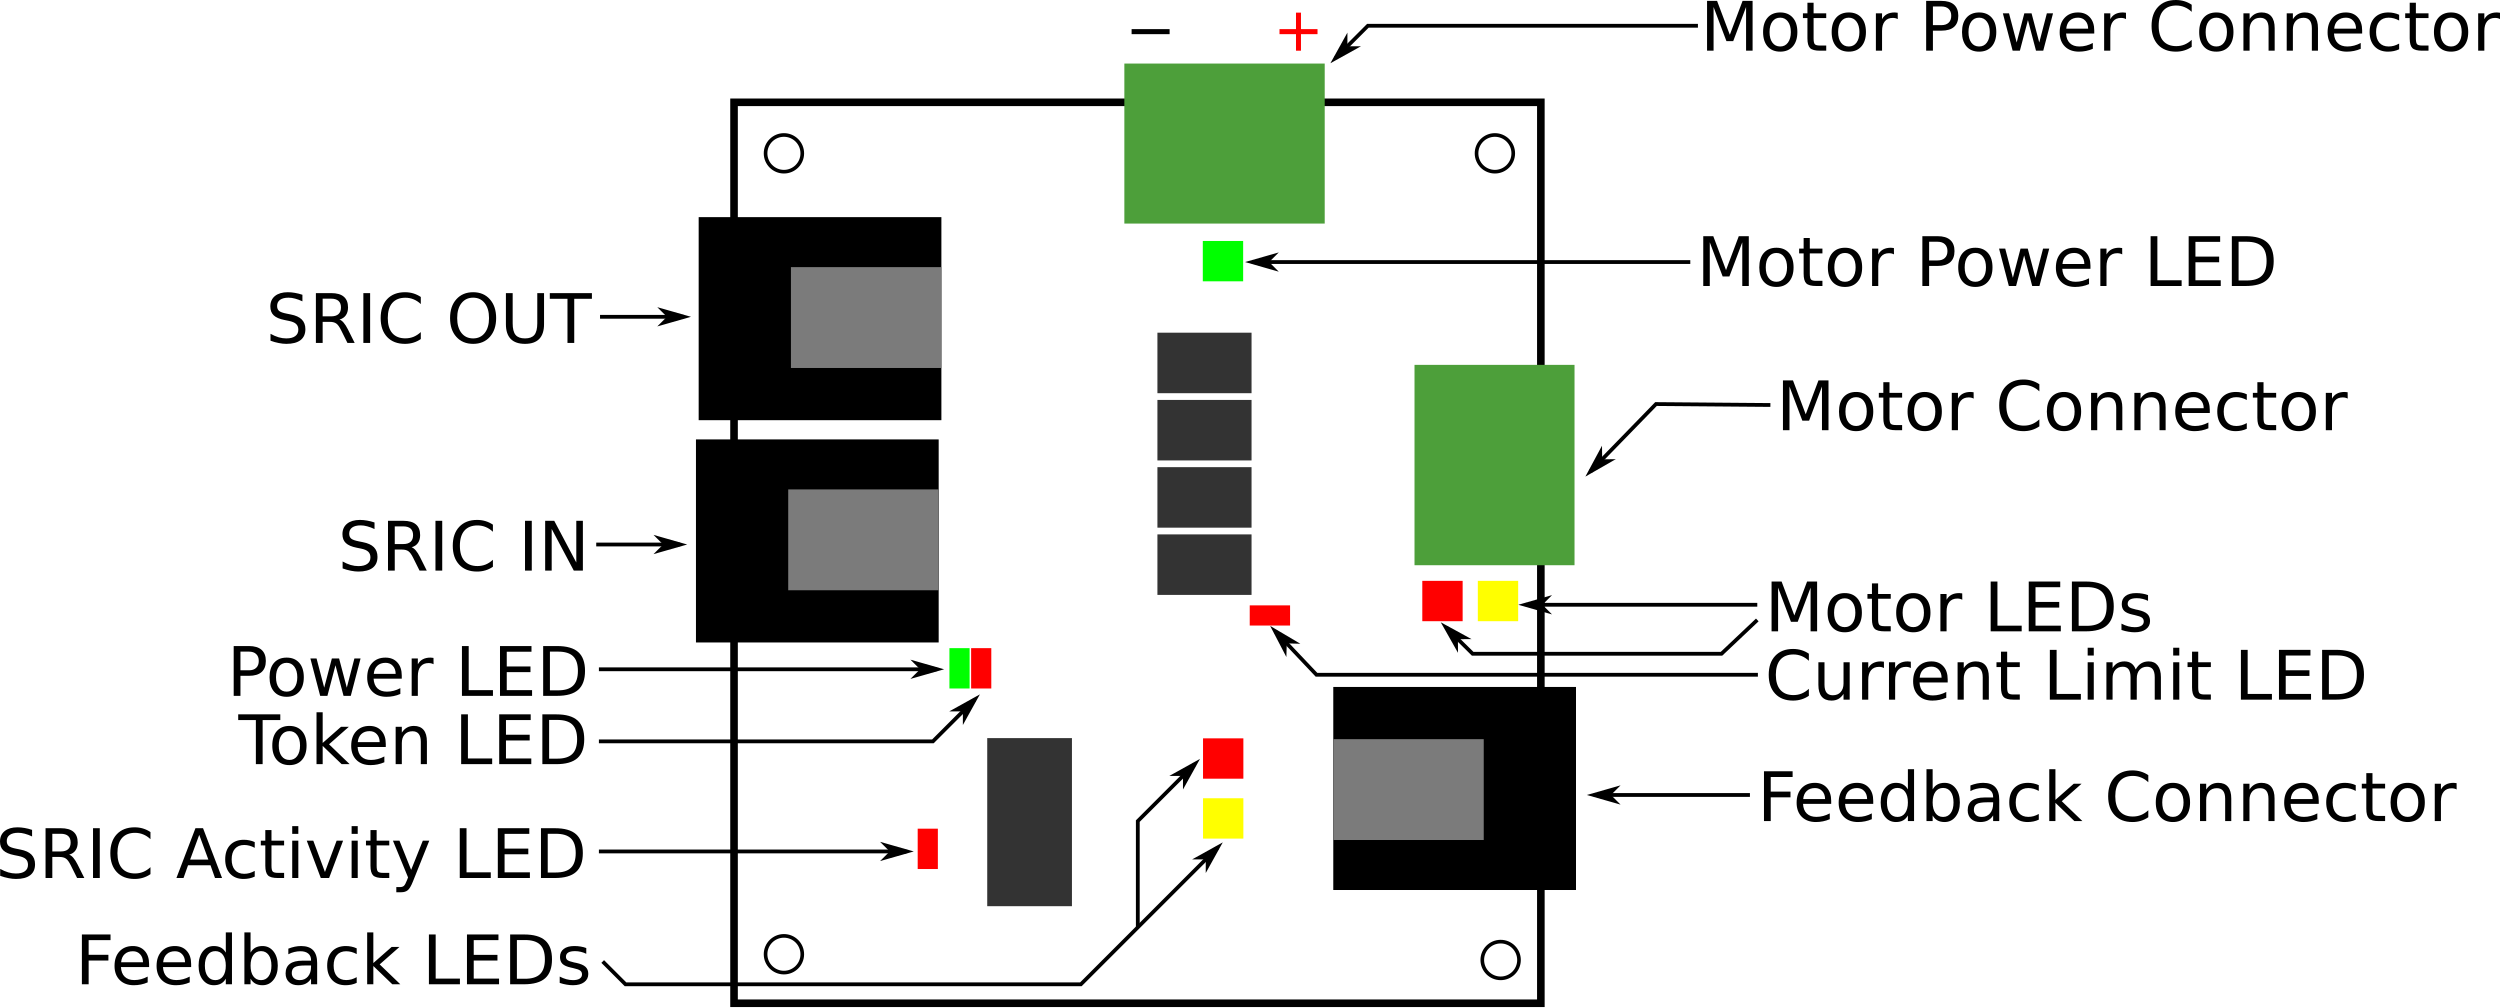
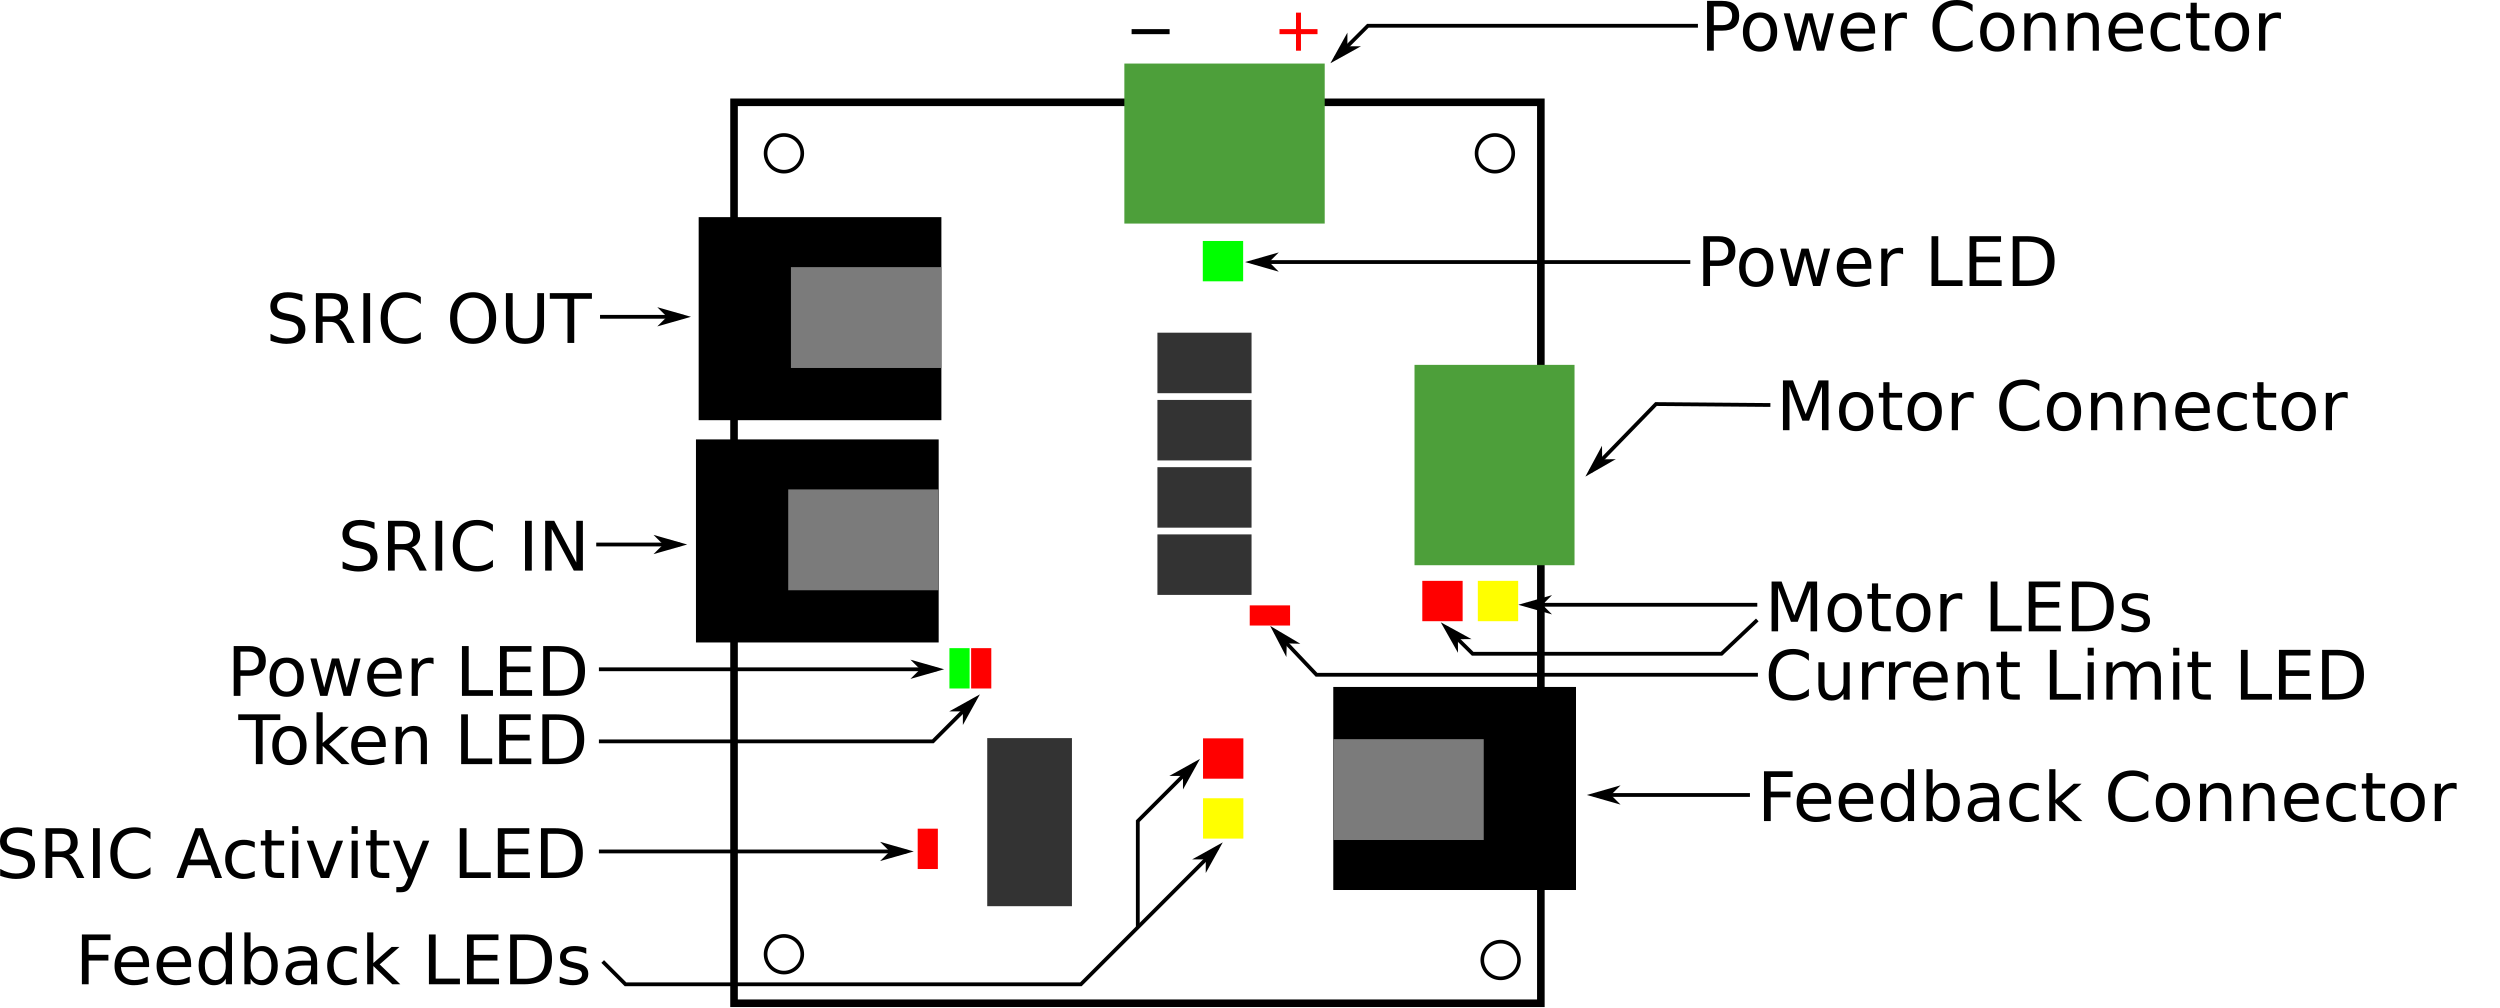
<svg xmlns="http://www.w3.org/2000/svg" width="658.756" height="265.359" id="svg2" version="1.1">
  <defs id="defs4">
    <marker orient="auto" refY="0" refX="0" id="Arrow1Mstart" style="overflow:visible">
      <path id="path4094" d="M 0,0 5,-5 -12.5,0 5,5 0,0 z" style="fill-rule:evenodd;stroke:#000000;stroke-width:1pt;marker-start:none" transform="matrix(0.4,0,0,0.4,4,0)" />
    </marker>
    <marker orient="auto" refY="0" refX="0" id="Arrow2Lstart" style="overflow:visible">
      <path id="path4106" style="font-size:12px;fill-rule:evenodd;stroke-width:0.625;stroke-linejoin:round" d="M 8.719,4.034 -2.207,0.016 8.719,-4.002 c -1.745,2.372 -1.735,5.617 -6e-7,8.035 z" transform="matrix(1.1,0,0,1.1,1.1,0)" />
    </marker>
    <marker orient="auto" refY="0" refX="0" id="Arrow1Sstart" style="overflow:visible">
      <path id="path3745" d="M 0,0 5,-5 -12.5,0 5,5 0,0 z" style="fill-rule:evenodd;stroke:#000000;stroke-width:1pt;marker-start:none" transform="matrix(0.2,0,0,0.2,1.2,0)" />
    </marker>
    <marker orient="auto" refY="0" refX="0" id="Arrow2Mstart" style="overflow:visible">
      <path id="path3757" style="font-size:12px;fill-rule:evenodd;stroke-width:0.625;stroke-linejoin:round" d="M 8.719,4.034 -2.207,0.016 8.719,-4.002 c -1.745,2.372 -1.735,5.617 -6e-7,8.035 z" transform="scale(0.6,0.6)" />
    </marker>
    <marker orient="auto" refY="0" refX="0" id="Arrow1Lstart" style="overflow:visible">
      <path id="path3733" d="M 0,0 5,-5 -12.5,0 5,5 0,0 z" style="fill-rule:evenodd;stroke:#000000;stroke-width:1pt;marker-start:none" transform="matrix(0.8,0,0,0.8,10,0)" />
    </marker>
  </defs>
  <g id="layer1" transform="translate(-113.8906,-57.88295)">
    <g id="g3665" transform="translate(277.3104,12.47933)">
      <rect transform="translate(0,2.5390623e-6)" y="72.362" x="30" height="237.402" width="212.598" id="rect2855" style="fill:none;stroke:#000000;stroke-width:1.998;stroke-miterlimit:4;stroke-opacity:1;stroke-dasharray:none;stroke-dashoffset:0" />
      <rect y="62.15" x="132.85" height="42.165" width="52.795" id="rect3631" style="fill:#4d9f3a;fill-opacity:1;stroke:none" />
      <g transform="matrix(0,1,-1,0,354.2205,-133.5827)" id="g3640">
        <a id="a3637">
          <rect transform="translate(0,2.5390623e-6)" y="102.362" x="360" height="63.957" width="53.504" id="rect2857" style="fill:#000000;fill-opacity:1;stroke:none" />
        </a>
        <rect style="fill:#7b7b7b;fill-opacity:1;stroke:none" id="rect3633" width="26.575" height="39.614" x="373.756" y="126.673" />
      </g>
      <rect transform="matrix(0,1,-1,0,0,0)" style="fill:#4d9f3a;fill-opacity:1;stroke:none" id="rect3635" width="52.795" height="42.165" x="141.546" y="-251.472" />
      <g id="g3645" transform="matrix(0,-1,1,0,-81.68029,516.1233)">
        <a id="a3647">
          <rect style="fill:#000000;fill-opacity:1;stroke:none" id="rect3649" width="53.504" height="63.957" x="360" y="102.362" transform="translate(0,2.5390623e-6)" />
        </a>
        <rect y="126.673" x="373.756" height="39.614" width="26.575" id="rect3651" style="fill:#7b7b7b;fill-opacity:1;stroke:none" />
      </g>
      <g transform="matrix(0,-1,1,0,-82.39458,574.6947)" id="g3653">
        <a id="a3655">
          <rect transform="translate(0,2.5390623e-6)" y="102.362" x="360" height="63.957" width="53.504" id="rect3657" style="fill:#000000;fill-opacity:1;stroke:none" />
        </a>
        <rect style="fill:#7b7b7b;fill-opacity:1;stroke:none" id="rect3659" width="26.575" height="39.614" x="373.756" y="126.673" />
      </g>
    </g>
    <rect style="fill:#00ff00;fill-opacity:1;stroke:none" id="rect3682" width="10.63" height="10.63" x="430.833" y="121.379" />
    <rect style="fill:#00ff00;fill-opacity:1;stroke:none" id="rect3684" width="5.315" height="10.63" x="364.068" y="228.672" />
    <rect style="fill:#ff0000;fill-opacity:1;stroke:none" id="rect3686" width="5.315" height="10.63" x="369.785" y="228.672" />
    <rect y="210.94" x="488.67" height="10.63" width="10.63" id="rect3692" style="fill:#ff0000;fill-opacity:1;stroke:none" />
    <rect style="fill:#ffff00;fill-opacity:1;stroke:none" id="rect3694" width="10.63" height="10.63" x="503.3" y="210.94" />
    <rect style="fill:#ff0000;fill-opacity:1;stroke:none" id="rect3696" width="10.63" height="10.63" x="430.891" y="252.44" />
    <rect y="268.226" x="430.891" height="10.63" width="10.63" id="rect3698" style="fill:#ffff00;fill-opacity:1;stroke:none" />
    <rect style="fill:#333333;fill-opacity:1;stroke:none" id="rect3702" width="24.803" height="15.945" x="418.873" y="180.98" />
    <rect y="145.547" x="418.873" height="15.945" width="24.803" id="rect3704" style="fill:#333333;fill-opacity:1;stroke:none" />
    <rect style="fill:#333333;fill-opacity:1;stroke:none" id="rect3706" width="24.803" height="15.945" x="418.873" y="163.264" />
    <rect y="198.697" x="418.873" height="15.945" width="24.803" id="rect3708" style="fill:#333333;fill-opacity:1;stroke:none" />
    <rect y="-453.828" x="217.4" height="10.63" width="5.315" id="rect3712" style="fill:#ff0000;fill-opacity:1;stroke:none" transform="matrix(0,1,-1,0,0,0)" />
    <path style="fill:none;stroke:#000000;stroke-opacity:1" id="path3714" d="m 165.16,89.182 c 0,2.789 -2.261,5.051 -5.051,5.051 -2.789,0 -5.051,-2.261 -5.051,-5.051 0,-2.789 2.261,-5.051 5.051,-5.051 2.789,0 5.051,2.261 5.051,5.051 z" transform="matrix(0.957519,0,0,0.957519,167.1495,12.89283)" />
    <path transform="matrix(0.957519,0,0,0.957519,354.4921,12.89283)" d="m 165.16,89.182 c 0,2.789 -2.261,5.051 -5.051,5.051 -2.789,0 -5.051,-2.261 -5.051,-5.051 0,-2.789 2.261,-5.051 5.051,-5.051 2.789,0 5.051,2.261 5.051,5.051 z" id="path3716" style="fill:none;stroke:#000000;stroke-opacity:1" />
    <path style="fill:none;stroke:#000000;stroke-opacity:1" id="path3718" d="m 165.16,89.182 c 0,2.789 -2.261,5.051 -5.051,5.051 -2.789,0 -5.051,-2.261 -5.051,-5.051 0,-2.789 2.261,-5.051 5.051,-5.051 2.789,0 5.051,2.261 5.051,5.051 z" transform="matrix(0.957519,0,0,0.957519,356.0074,225.4487)" />
    <path transform="matrix(0.957519,0,0,0.957519,167.1495,223.9335)" d="m 165.16,89.182 c 0,2.789 -2.261,5.051 -5.051,5.051 -2.789,0 -5.051,-2.261 -5.051,-5.051 0,-2.789 2.261,-5.051 5.051,-5.051 2.789,0 5.051,2.261 5.051,5.051 z" id="path3722" style="fill:none;stroke:#000000;stroke-opacity:1" />
    <path style="fill:none;stroke:#000000;stroke-width:1px;stroke-linecap:butt;stroke-linejoin:miter;stroke-opacity:1;marker-start:url(#Arrow1Mstart)" d="m 515.938,217.242 61,0" id="path4752" />
    <path style="fill:none;stroke:#000000;stroke-width:1px;stroke-linecap:butt;stroke-linejoin:miter;stroke-opacity:1;marker-start:url(#Arrow1Mstart)" d="m 494.938,223.242 7.009,6.915 65.554,0 9.438,-8.915" id="path5508" />
    <path style="fill:none;stroke:#000000;stroke-width:1px;stroke-linecap:butt;stroke-linejoin:miter;stroke-opacity:1;marker-start:url(#Arrow1Mstart)" d="m 449.938,224.242 10.848,11.441 116.315,0" id="path5892" />
    <path style="fill:none;stroke:#000000;stroke-width:1px;stroke-linecap:butt;stroke-linejoin:miter;stroke-opacity:1;marker-start:url(#Arrow1Mstart)" d="m 443.938,126.934 115.348,0" id="path6088" />
    <path style="fill:none;stroke:#000000;stroke-width:1px;stroke-linecap:butt;stroke-linejoin:miter;stroke-opacity:1;marker-start:url(#Arrow1Mstart)" d="m 360.704,234.242 -89,0" id="path6280" />
    <path style="fill:none;stroke:#000000;stroke-width:1px;stroke-linecap:butt;stroke-linejoin:miter;stroke-opacity:1;marker-start:url(#Arrow1Mstart)" d="m 370.704,242.242 -11,11 -88,0" id="path6472" />
    <text xml:space="preserve" style="font-size:18px;font-style:normal;font-variant:normal;font-weight:normal;font-stretch:normal;text-align:start;line-height:125%;writing-mode:lr-tb;text-anchor:start;fill:#000000;fill-opacity:1;stroke:none;font-family:DejaVu Sans;-inkscape-font-specification:DejaVu Sans" x="578.938" y="224.242" id="text6664">
      <tspan id="tspan6666" x="578.938" y="224.242" style="font-size:18px;font-style:normal;font-variant:normal;font-weight:normal;font-stretch:normal;text-align:start;line-height:125%;writing-mode:lr-tb;text-anchor:start;font-family:DejaVu Sans;-inkscape-font-specification:DejaVu Sans">Motor LEDs</tspan>
    </text>
    <text xml:space="preserve" style="font-size:18px;font-style:normal;font-variant:normal;font-weight:normal;font-stretch:normal;text-align:start;line-height:125%;writing-mode:lr-tb;text-anchor:start;fill:#000000;fill-opacity:1;stroke:none;font-family:DejaVu Sans;-inkscape-font-specification:DejaVu Sans" x="578.938" y="242.242" id="text6680">
      <tspan x="578.938" y="242.242" style="font-size:18px;font-style:normal;font-variant:normal;font-weight:normal;font-stretch:normal;text-align:start;line-height:125%;writing-mode:lr-tb;text-anchor:start;font-family:DejaVu Sans;-inkscape-font-specification:DejaVu Sans" id="tspan6684">Current Limit LED</tspan>
    </text>
    <text xml:space="preserve" style="font-size:18px;font-style:normal;font-variant:normal;font-weight:normal;font-stretch:normal;text-align:start;line-height:125%;writing-mode:lr-tb;text-anchor:start;fill:#000000;fill-opacity:1;stroke:none;font-family:DejaVu Sans;-inkscape-font-specification:DejaVu Sans" x="560.938" y="133.242" id="text6686">
-       <tspan x="560.938" y="133.242" style="font-size:18px;font-style:normal;font-variant:normal;font-weight:normal;font-stretch:normal;text-align:start;line-height:125%;writing-mode:lr-tb;text-anchor:start;font-family:DejaVu Sans;-inkscape-font-specification:DejaVu Sans" id="tspan7090">Motor Power LED</tspan>
+       <tspan x="560.938" y="133.242" style="font-size:18px;font-style:normal;font-variant:normal;font-weight:normal;font-stretch:normal;text-align:start;line-height:125%;writing-mode:lr-tb;text-anchor:start;font-family:DejaVu Sans;-inkscape-font-specification:DejaVu Sans" id="tspan7090">Power LED</tspan>
    </text>
    <text xml:space="preserve" style="font-size:18px;font-style:normal;font-variant:normal;font-weight:normal;font-stretch:normal;text-align:start;line-height:125%;writing-mode:lr-tb;text-anchor:start;fill:#000000;fill-opacity:1;stroke:none;font-family:DejaVu Sans;-inkscape-font-specification:DejaVu Sans" x="173.704" y="241.242" id="text6690">
      <tspan id="tspan6692" x="173.704" y="241.242" style="font-size:18px;font-style:normal;font-variant:normal;font-weight:normal;font-stretch:normal;text-align:start;line-height:125%;writing-mode:lr-tb;text-anchor:start;font-family:DejaVu Sans;-inkscape-font-specification:DejaVu Sans">Power LED</tspan>
    </text>
    <text xml:space="preserve" style="font-size:18px;font-style:normal;font-variant:normal;font-weight:normal;font-stretch:normal;text-align:start;line-height:125%;writing-mode:lr-tb;text-anchor:start;fill:#000000;fill-opacity:1;stroke:none;font-family:DejaVu Sans;-inkscape-font-specification:DejaVu Sans" x="176.704" y="259.242" id="text6694">
      <tspan id="tspan6696" x="176.704" y="259.242" style="font-size:18px;font-style:normal;font-variant:normal;font-weight:normal;font-stretch:normal;text-align:start;line-height:125%;writing-mode:lr-tb;text-anchor:start;font-family:DejaVu Sans;-inkscape-font-specification:DejaVu Sans">Token LED</tspan>
    </text>
    <path style="fill:none;stroke:#000000;stroke-width:1px;stroke-linecap:butt;stroke-linejoin:miter;stroke-opacity:1;marker-start:url(#Arrow1Mstart)" d="m 533.016,182.056 17.235,-17.706 30.141,0.25" id="path6698" />
    <text xml:space="preserve" style="font-size:18px;font-style:normal;font-variant:normal;font-weight:normal;font-stretch:normal;text-align:start;line-height:125%;writing-mode:lr-tb;text-anchor:start;fill:#000000;fill-opacity:1;stroke:none;font-family:DejaVu Sans;-inkscape-font-specification:DejaVu Sans" x="581.938" y="171.242" id="text6890">
      <tspan x="581.938" y="171.242" style="font-size:18px;font-style:normal;font-variant:normal;font-weight:normal;font-stretch:normal;text-align:start;line-height:125%;writing-mode:lr-tb;text-anchor:start;font-family:DejaVu Sans;-inkscape-font-specification:DejaVu Sans" id="tspan7094">Motor Connector</tspan>
    </text>
    <path style="fill:none;stroke:#000000;stroke-width:1px;stroke-linecap:butt;stroke-linejoin:miter;stroke-opacity:1;marker-start:url(#Arrow1Mstart)" d="m 465.841,73.161 8.485,-8.485 86.974,0" id="path6894" />
    <text xml:space="preserve" style="font-size:18px;font-style:normal;font-variant:normal;font-weight:normal;font-stretch:normal;text-align:start;line-height:125%;writing-mode:lr-tb;text-anchor:start;fill:#000000;fill-opacity:1;stroke:none;font-family:DejaVu Sans;-inkscape-font-specification:DejaVu Sans" x="561.938" y="71.242" id="text7086">
-       <tspan x="561.938" y="71.242" id="tspan7092">Motor Power Connector</tspan>
+       <tspan x="561.938" y="71.242" id="tspan7092">Power Connector</tspan>
    </text>
    <path style="fill:none;stroke:#000000;stroke-width:1px;stroke-linecap:butt;stroke-linejoin:miter;stroke-opacity:1;marker-start:url(#Arrow1Mstart);marker-mid:none" d="m 534,267.362 41,0" id="path7108" />
    <text xml:space="preserve" style="font-size:18px;font-style:normal;font-variant:normal;font-weight:normal;font-stretch:normal;text-align:start;line-height:125%;writing-mode:lr-tb;text-anchor:start;fill:#000000;fill-opacity:1;stroke:none;font-family:DejaVu Sans;-inkscape-font-specification:DejaVu Sans" x="576.938" y="274.242" id="text7488">
      <tspan id="tspan7490" x="576.938" y="274.242">Feedback Connector</tspan>
    </text>
    <path style="fill:none;stroke:#000000;stroke-width:1px;stroke-linecap:butt;stroke-linejoin:miter;stroke-opacity:1;marker-start:url(#Arrow1Mstart)" d="m 428.704,259.242 -15,15 0,28" id="path7688" />
    <path style="fill:none;stroke:#000000;stroke-width:1px;stroke-linecap:butt;stroke-linejoin:miter;stroke-opacity:1;marker-start:url(#Arrow1Mstart)" d="m 434.704,281.242 -36,36 -120,0 -6,-6" id="path7880" />
    <text xml:space="preserve" style="font-size:18px;font-style:normal;font-variant:normal;font-weight:normal;font-stretch:normal;text-align:start;line-height:125%;writing-mode:lr-tb;text-anchor:start;fill:#000000;fill-opacity:1;stroke:none;font-family:DejaVu Sans;-inkscape-font-specification:DejaVu Sans" x="133.704" y="317.242" id="text8076">
      <tspan id="tspan8078" x="133.704" y="317.242">Feedback LEDs</tspan>
    </text>
    <text xml:space="preserve" style="font-size:18px;font-style:normal;font-variant:normal;font-weight:normal;font-stretch:normal;text-align:start;line-height:125%;writing-mode:lr-tb;text-anchor:start;fill:#000000;fill-opacity:1;stroke:none;font-family:DejaVu Sans;-inkscape-font-specification:DejaVu Sans" x="202.938" y="208.242" id="text8084">
      <tspan id="tspan8086" x="202.938" y="208.242">SRIC IN</tspan>
    </text>
    <path style="fill:none;stroke:#000000;stroke-width:0.999;stroke-linecap:butt;stroke-linejoin:miter;stroke-miterlimit:4;stroke-opacity:1;stroke-dasharray:none;marker-start:url(#Arrow1Mstart)" d="m 293,201.362 -22,0" id="path8092" />
    <path id="path8284" d="m 294,141.362 -22,0" style="fill:none;stroke:#000000;stroke-width:1px;stroke-linecap:butt;stroke-linejoin:miter;stroke-opacity:1;marker-start:url(#Arrow1Mstart)" />
    <text xml:space="preserve" style="font-size:18px;font-style:normal;font-variant:normal;font-weight:normal;font-stretch:normal;text-align:start;line-height:125%;writing-mode:lr-tb;text-anchor:start;fill:#000000;fill-opacity:1;stroke:none;font-family:DejaVu Sans;-inkscape-font-specification:DejaVu Sans" x="183.938" y="148.242" id="text8288">
      <tspan id="tspan8290" x="183.938" y="148.242">SRIC OUT</tspan>
    </text>
    <rect style="fill:#333333;fill-opacity:1;stroke:none" id="rect2919" width="22.323" height="44.291" x="374.027" y="252.376" />
    <rect y="276.242" x="355.704" height="10.63" width="5.315" id="rect2921" style="fill:#ff0000;fill-opacity:1;stroke:none" />
    <text id="text2923" y="289.242" x="112.704" style="font-size:18px;font-style:normal;font-variant:normal;font-weight:normal;font-stretch:normal;text-align:start;line-height:125%;writing-mode:lr-tb;text-anchor:start;fill:#000000;fill-opacity:1;stroke:none;font-family:DejaVu Sans;-inkscape-font-specification:DejaVu Sans" xml:space="preserve">
      <tspan style="font-size:18px;font-style:normal;font-variant:normal;font-weight:normal;font-stretch:normal;text-align:start;line-height:125%;writing-mode:lr-tb;text-anchor:start;font-family:DejaVu Sans;-inkscape-font-specification:DejaVu Sans" y="289.242" x="112.704" id="tspan2925">SRIC Activity LED</tspan>
    </text>
    <path id="path2927" d="m 352.704,282.242 -81,0" style="fill:none;stroke:#000000;stroke-width:1px;stroke-linecap:butt;stroke-linejoin:miter;stroke-opacity:1;marker-start:url(#Arrow1Mstart)" />
    <g id="g3046" transform="translate(98.5553,-938.6002)">
      <text xml:space="preserve" style="font-size:16px;font-style:normal;font-weight:normal;fill:#000000;fill-opacity:1;stroke:none;font-family:Bitstream Vera Sans" x="311.811" y="1009.842" id="text3048">
        <tspan id="tspan3050" x="311.811" y="1009.842">−</tspan>
      </text>
      <text id="text3052" y="1009.842" x="350.787" style="font-size:16px;font-style:normal;font-weight:normal;fill:#ff0000;fill-opacity:1;stroke:none;font-family:Bitstream Vera Sans" xml:space="preserve">
        <tspan y="1009.842" x="350.787" id="tspan3054">+</tspan>
      </text>
    </g>
  </g>
</svg>
